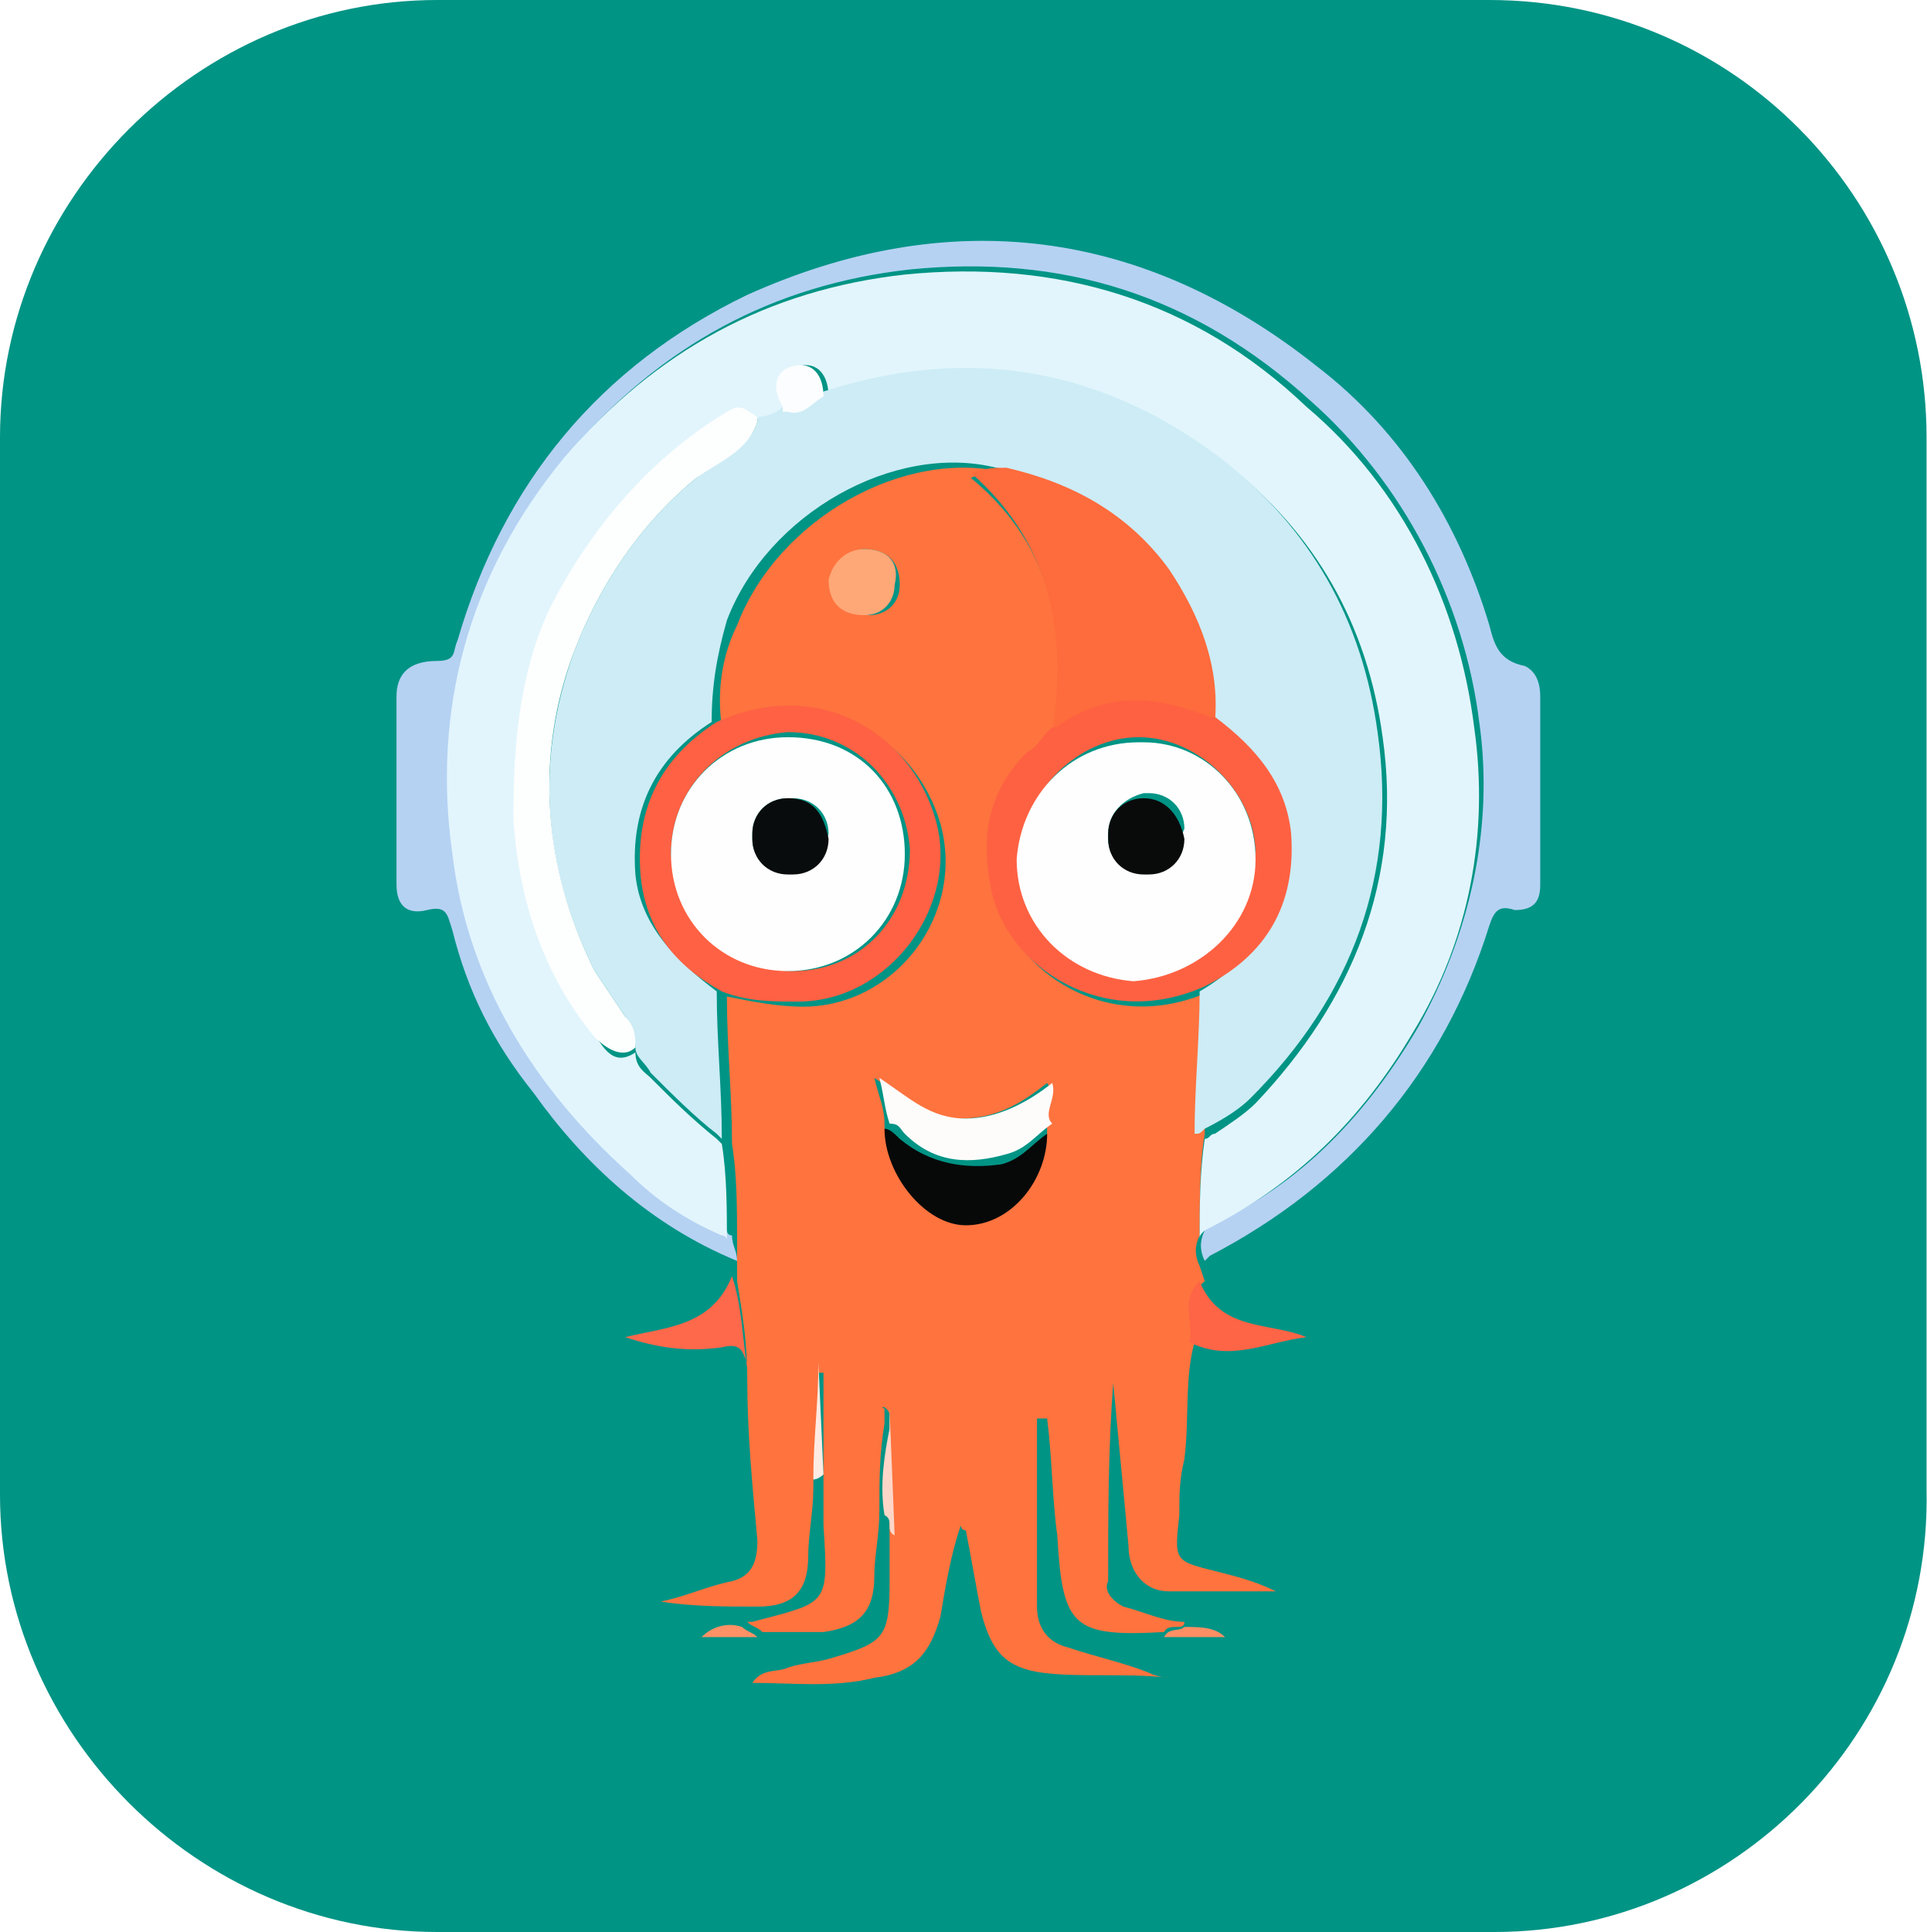
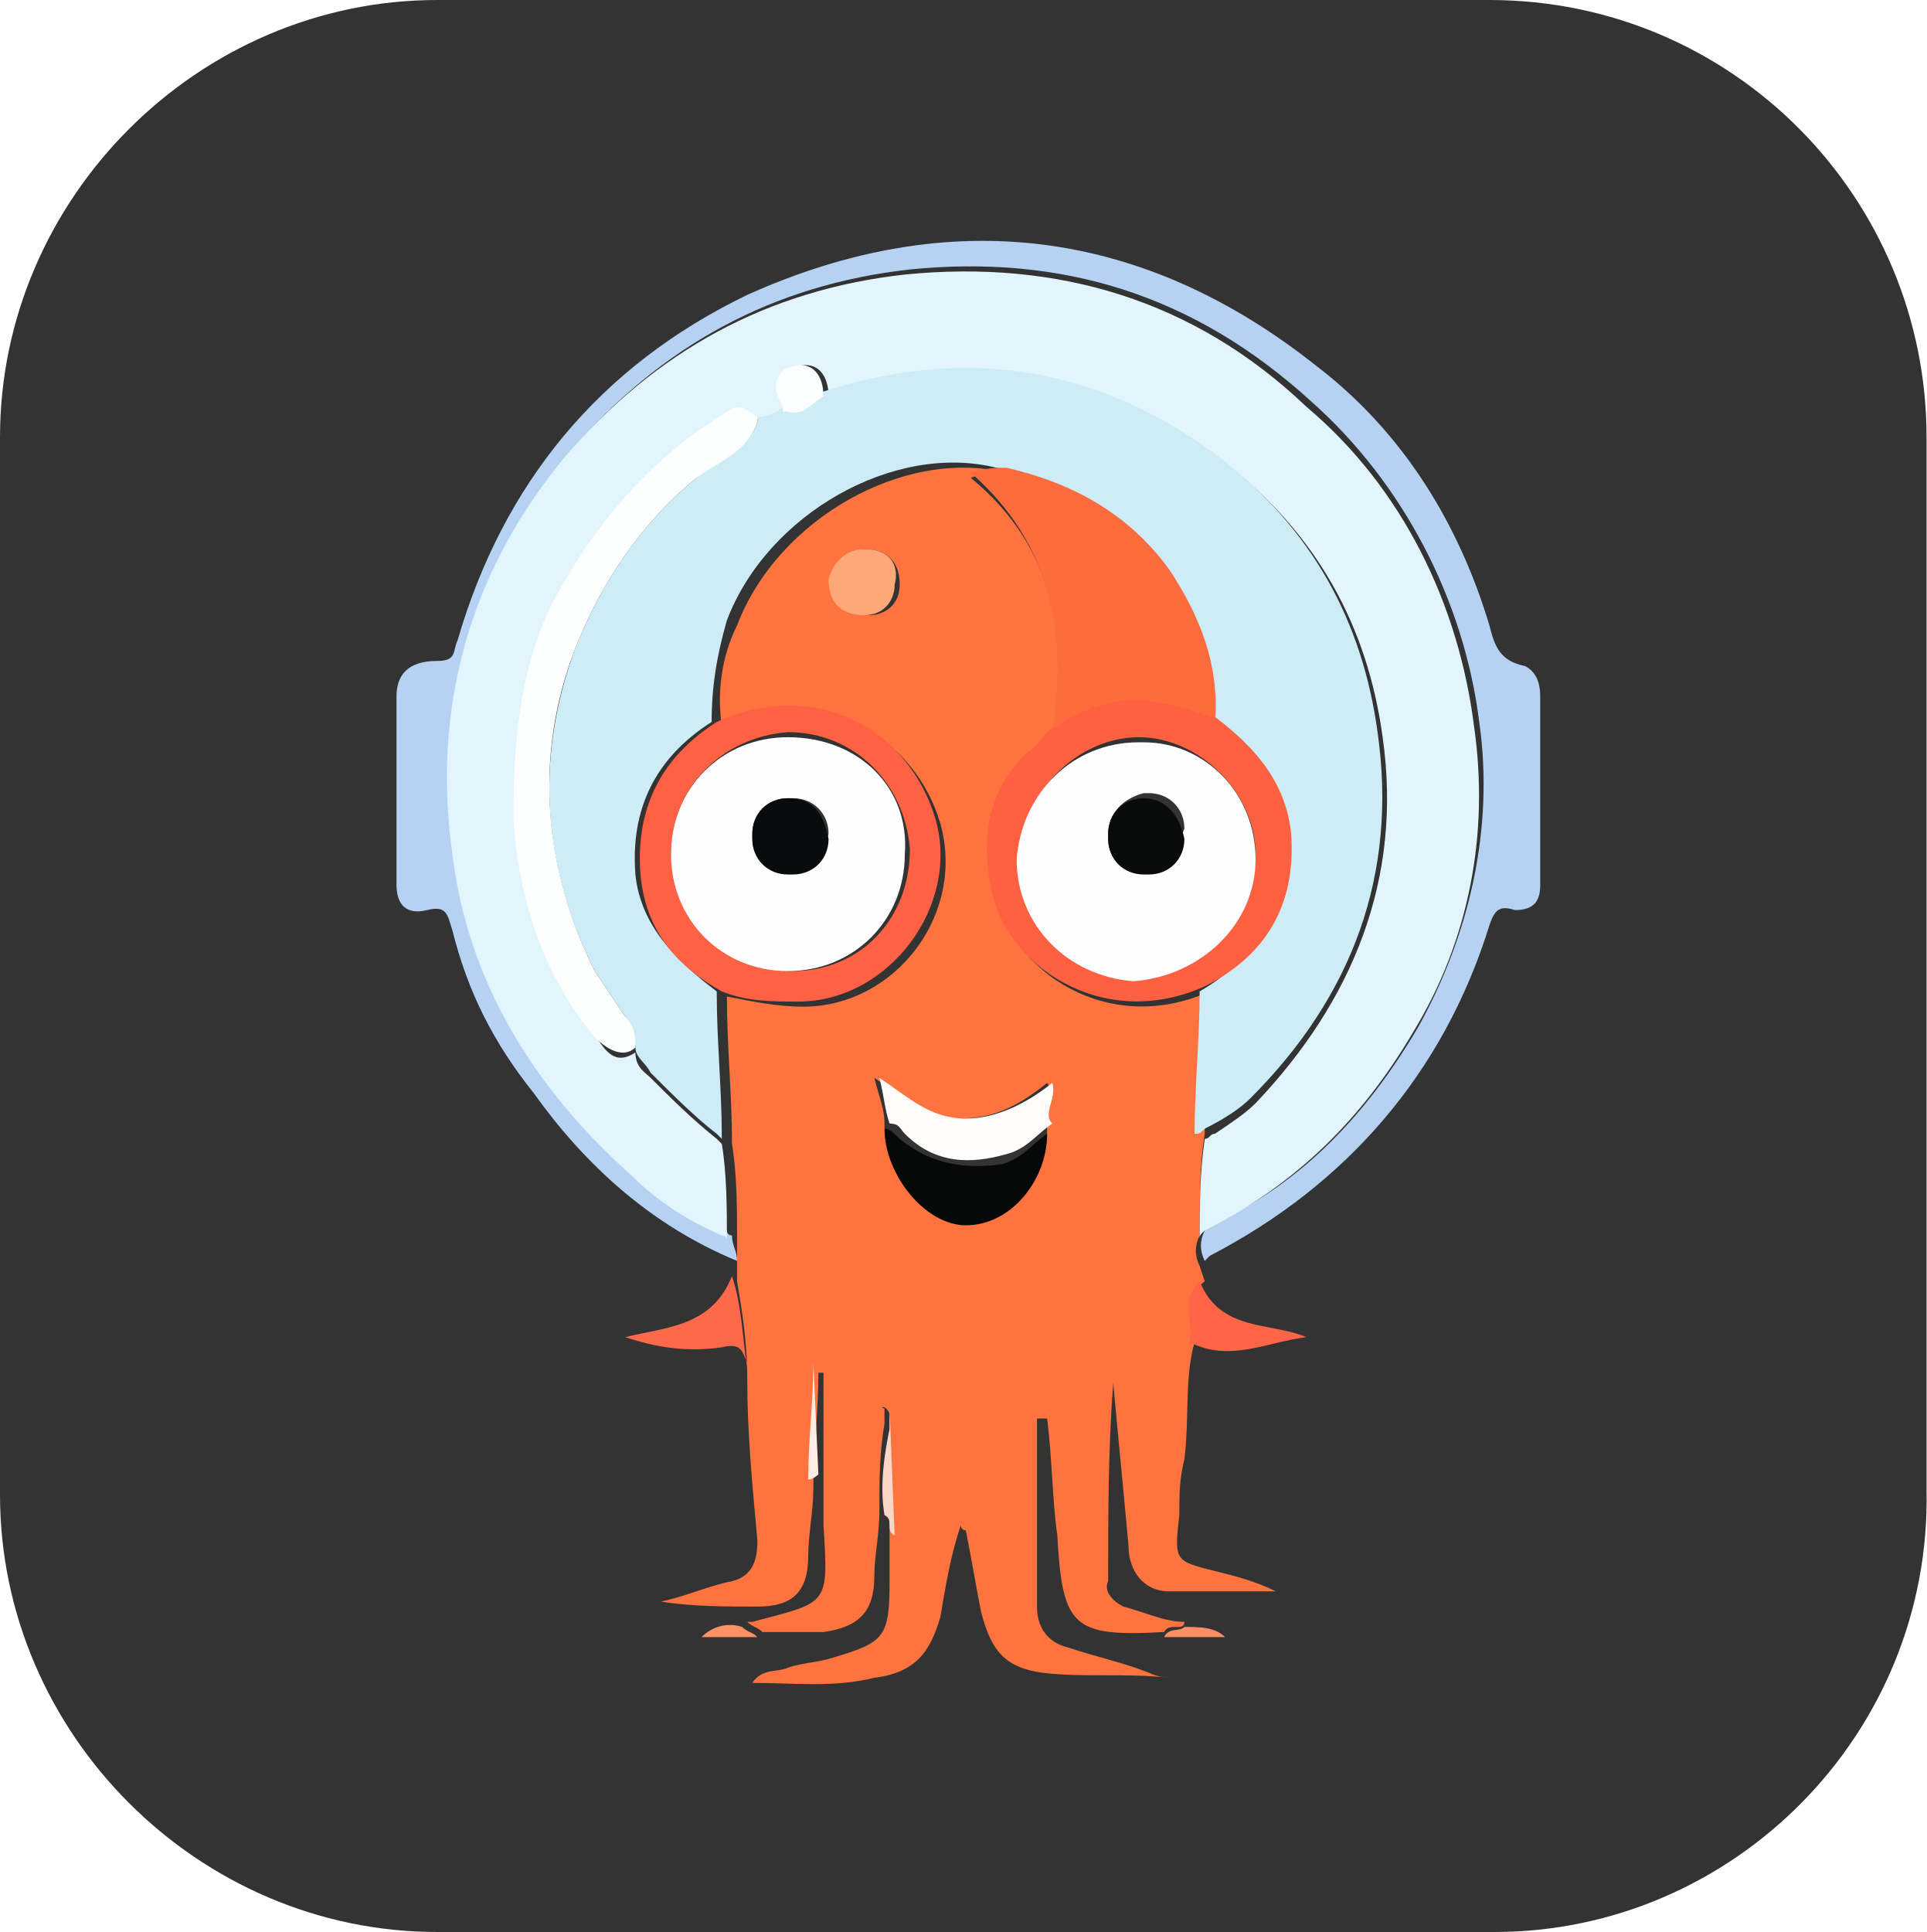
- <svg xmlns="http://www.w3.org/2000/svg" version="1.1" x="0px" y="0px" viewBox="0 0 37.9 38" style="enable-background:new 0 0 37.9 38;" xml:space="preserve">
+ <svg xmlns="http://www.w3.org/2000/svg" version="1.1" id="Layer_1" x="0px" y="0px" viewBox="0 0 37.9 38" style="enable-background:new 0 0 37.9 38;" xml:space="preserve">
  <style type="text/css">
- 	.st0{fill:#009485;}
+ 	.st0{fill:#333333;}
	.st1{fill:#FEFEFE;}
	.st2{fill:#FE733E;}
	.st3{fill:#B5D2F3;}
	.st4{fill:#FE684B;}
	.st5{fill:#FE6446;}
	.st6{fill:#FED6C8;}
	.st7{fill:#FEEBE3;}
	.st8{fill:#FE9166;}
	.st9{fill:#FE8F64;}
	.st10{fill:#E2F5FC;}
	.st11{fill:#CDECF6;}
	.st12{fill:#FE6B3C;}
	.st13{fill:#FE6142;}
	.st14{fill:#FE6143;}
	.st15{fill:#070909;}
	.st16{fill:#FDFCFB;}
	.st17{fill:#FEA777;}
	.st18{fill:#FDFEFE;}
	.st19{fill:#FBFDFE;}
	.st20{fill:#090B0B;}
	.st21{fill:#090C0C;}
</style>
  <g id="bkg">
    <path class="st0" d="M29.4,38H8.6C3.9,38,0,34.1,0,29.4V8.6C0,3.9,3.9,0,8.6,0h20.7c4.8,0,8.6,3.9,8.6,8.6v20.7   C38,34.1,34.1,38,29.4,38z" />
  </g>
-   <g id="Layer_3">
-     <g id="g984">
-       <g id="g939">
-         <path id="path10" class="st1" d="M17.4,27.8C17.4,27.8,17.4,27.8,17.4,27.8c0,0.1,0,0.2,0,0.3C17.4,28.1,17.4,28,17.4,27.8     C17.4,27.8,17.3,27.8,17.4,27.8z" />
-         <path id="path12" class="st1" d="M23.8,19.5C23.8,19.5,23.8,19.5,23.8,19.5C23.8,19.5,23.8,19.5,23.8,19.5     C23.8,19.5,23.8,19.5,23.8,19.5z" />
-         <path id="path14" class="st1" d="M19.8,9.2L19.8,9.2L19.8,9.2C19.8,9.2,19.8,9.2,19.8,9.2z" />
-         <path id="path20" class="st2" d="M23.2,29.8c0-0.4,0-0.7,0.1-1.1c0.1-0.8,0-1.6,0.2-2.3c0.1-0.4-0.2-0.9,0.2-1.2l0,0l-0.1-0.3     c-0.1-0.2-0.1-0.4,0-0.6l0,0c0-0.7,0-1.4,0.1-2c0-0.9,0.1-1.9,0.1-2.8c0,0,0,0,0,0c-2,0.9-3.9-0.4-4.2-1.9c-0.2-1-0.1-2,0.7-2.7     c0.1-0.1,0.2-0.3,0.4-0.4c0.3-1.9,0.1-3.7-1.6-5.1c0.2-0.1,0.5-0.1,0.7-0.1v0c-2-0.5-4.5,0.9-5.3,3c-0.3,0.6-0.4,1.3-0.3,2     c2-0.9,3.8,0.2,4.3,1.9c0.5,1.8-0.9,3.6-2.7,3.6c-0.5,0-1-0.1-1.5-0.2c0,1,0.1,1.9,0.1,2.9l0,0c0.1,0.6,0.1,1.3,0.1,1.9     c0,0.2,0,0.3,0,0.5l0,0c0,0.1,0,0.2,0,0.3c0.1,0.6,0.2,1.2,0.2,1.9c0,0,0,0,0,0c0,0,0,0,0,0c0,1.1,0.1,2.1,0.2,3.2     c0,0.4-0.1,0.7-0.5,0.8c-0.5,0.1-0.9,0.3-1.4,0.4c0.6,0.1,1.3,0.1,1.9,0.1c0.7,0,1-0.3,1-1c0-0.4,0.1-0.9,0.1-1.3     c0-0.8,0.1-1.5,0.1-2.3h0.1V29l0,0c0,0.3,0,0.7,0,1c0.1,1.6,0.1,1.5-1.4,1.9c0,0-0.1,0-0.1,0c0.1,0.1,0.2,0.1,0.3,0.2     c0,0,0.1,0,0.1,0c0.4,0,0.7,0,1.1,0c0.7-0.1,1-0.4,1-1.1c0-0.4,0.1-0.8,0.1-1.3c0-0.6,0-1.1,0.1-1.7c0-0.1,0-0.2,0-0.3     c0,0,0,0,0,0c-0.1,0,0-0.1,0.1,0.1c0-0.1,0-0.1,0-0.2v2.6l0,0c0,0.3,0,0.6,0,0.9c0,1.1-0.1,1.2-1.1,1.5c-0.3,0.1-0.6,0.1-0.9,0.2     c-0.2,0.1-0.5,0-0.7,0.3c0.8,0,1.6,0.1,2.4-0.1c0.8-0.1,1.1-0.5,1.3-1.2c0.1-0.6,0.2-1.2,0.4-1.8c0,0,0,0.1,0.1,0.1     c0.1,0.5,0.2,1.1,0.3,1.6c0.2,0.8,0.5,1.1,1.2,1.2c0.8,0.1,1.6,0,2.5,0.1C23,33,22.8,33,22.6,32.9c-0.5-0.2-1-0.3-1.6-0.5     c-0.4-0.1-0.6-0.4-0.6-0.8c0-1.2,0-2.5,0-3.7h0.2c0.1,0.8,0.1,1.6,0.2,2.3c0.1,1.8,0.3,2,2.1,1.9c0.1-0.2,0.4,0,0.4-0.2     c-0.4,0-0.8-0.2-1.2-0.3c-0.2-0.1-0.4-0.3-0.3-0.5c0-1.3,0-2.6,0.1-3.9c0.1,1.1,0.2,2.1,0.3,3.2c0,0.5,0.3,0.9,0.8,0.9     c0.7,0,1.4,0,2.1,0c-0.4-0.2-0.8-0.3-1.2-0.4C23.1,30.7,23.1,30.7,23.2,29.8L23.2,29.8z M17.7,11.5c0,0.4-0.3,0.6-0.6,0.6     c-0.4,0-0.7-0.2-0.7-0.7c0-0.3,0.3-0.6,0.6-0.6c0,0,0,0,0,0C17.5,10.8,17.7,11.1,17.7,11.5z M20.6,22.2c0,1-0.8,1.8-1.6,1.8     c-0.8,0-1.6-1-1.6-1.9l0,0c0-0.3-0.1-0.5-0.2-0.9c0.6,0.4,1.1,0.8,1.7,0.8c0.7,0,1.2-0.3,1.7-0.7C20.8,21.6,20.5,21.9,20.6,22.2     L20.6,22.2z" />
-         <path id="path22" class="st3" d="M14.4,24.3c0,0-0.1,0-0.1-0.1c-0.7-0.3-1.3-0.7-1.8-1.2c-1.9-1.7-3.2-3.8-3.5-6.3     c-0.4-2.9,0.3-5.6,2.2-7.8c1.8-2.1,4-3.3,6.7-3.6c3-0.3,5.6,0.5,7.9,2.6c1.8,1.6,3,3.9,3.3,6.3c0.3,2.1-0.2,4.2-1.2,6     c-1,1.7-2.3,3.1-4.1,3.9c0,0-0.1,0-0.1,0.1l0,0c-0.1,0.2-0.1,0.4,0,0.6l0,0c0,0,0.1-0.1,0.1-0.1c2.7-1.4,4.6-3.6,5.5-6.5     c0.1-0.3,0.2-0.4,0.5-0.3c0.4,0,0.5-0.2,0.5-0.5c0-1.2,0-2.4,0-3.7c0-0.3-0.1-0.5-0.3-0.6c-0.5-0.1-0.6-0.4-0.7-0.8     c-0.6-2-1.7-3.8-3.4-5.1c-3.4-2.7-7.2-3.2-11.2-1.4c-2.9,1.4-4.8,3.7-5.7,6.8c-0.1,0.2,0,0.4-0.4,0.4C8,13,7.8,13.3,7.8,13.7     c0,1.2,0,2.4,0,3.7c0,0.4,0.2,0.6,0.6,0.5c0.4-0.1,0.4,0.1,0.5,0.4c0.3,1.2,0.8,2.2,1.6,3.2c1,1.4,2.3,2.6,4,3.3l0,0     C14.5,24.6,14.4,24.5,14.4,24.3L14.4,24.3z" />
-         <path id="path28" class="st4" d="M14.4,25.1c-0.4,1-1.3,1-2.1,1.2c0.6,0.2,1.2,0.3,1.9,0.2c0.4-0.1,0.4,0.1,0.5,0.3     c0,0,0,0,0,0.1c0,0,0,0,0,0C14.6,26.3,14.6,25.7,14.4,25.1z" />
-         <path id="path30" class="st5" d="M23.4,26.4c0.8,0.4,1.5,0,2.3-0.1C25,26,24,26.2,23.6,25.2l0,0C23.2,25.6,23.5,26,23.4,26.4z" />
-         <path id="path32" class="st6" d="M17.5,27.7c0,0.1,0,0.1,0,0.2c0,0.1,0,0.2,0,0.2c-0.1,0.5-0.2,1.1-0.1,1.7     c0.2,0.1,0,0.3,0.2,0.4l0,0L17.5,27.7z" />
-         <path id="path34" class="st7" d="M16.1,26.8c0,0.8-0.1,1.5-0.1,2.3c0.1,0,0.2-0.1,0.2-0.1l0,0L16.1,26.8L16.1,26.8z" />
-         <path id="path36" class="st8" d="M13.8,32.2H15c0,0,0,0-0.1,0c-0.1-0.1-0.2-0.1-0.3-0.2C14.3,31.9,14,32,13.8,32.2z" />
-         <path id="path38" class="st9" d="M22.9,32.2h1.2c-0.2-0.2-0.5-0.2-0.8-0.2C23.2,32.1,23,32,22.9,32.2z" />
-         <path id="path40" class="st10" d="M23.7,24.2c1.8-0.9,3.1-2.2,4.1-3.9c1.1-1.8,1.5-3.9,1.2-6c-0.3-2.4-1.4-4.7-3.3-6.3     c-2.2-2.1-4.9-2.9-7.9-2.6c-2.7,0.3-4.9,1.5-6.7,3.6c-1.9,2.3-2.6,5-2.2,7.8c0.3,2.5,1.6,4.6,3.5,6.3c0.5,0.5,1.1,0.9,1.8,1.2     c0,0,0.1,0,0.1,0.1c0-0.6,0-1.3-0.1-1.9c0,0-0.1-0.1-0.1-0.1c-0.5-0.4-0.9-0.8-1.3-1.2c-0.1-0.1-0.3-0.2-0.3-0.5     c-0.3,0.2-0.5,0.1-0.7-0.2c-0.9-1.2-1.5-2.7-1.6-4.3c-0.1-1.4,0.1-2.8,0.7-4.1c0.7-1.6,1.9-3,3.5-3.9c0.3-0.2,0.4,0,0.6,0.1     c0.2,0,0.3-0.1,0.5-0.2l0-0.1c-0.2-0.3-0.2-0.7,0.2-0.8c0.4-0.1,0.6,0.2,0.6,0.6c2.8-0.9,5.4-0.6,7.8,1.3     c1.8,1.4,2.8,3.2,3.1,5.4c0.4,2.8-0.6,5.2-2.5,7.2c-0.2,0.2-0.5,0.4-0.8,0.6c-0.1,0-0.1,0.1-0.2,0.1c-0.1,0.7-0.1,1.3-0.1,2l0,0     C23.6,24.3,23.6,24.3,23.7,24.2z" />
-         <path id="path42" class="st11" d="M24.6,21.6c2-2,2.9-4.4,2.5-7.2c-0.3-2.2-1.3-4-3.1-5.4c-2.4-1.8-5-2.2-7.8-1.3c0,0,0,0,0,0     C16,7.9,15.8,8.2,15.5,8c0,0,0,0-0.1,0c-0.1,0.1-0.3,0.2-0.5,0.2c0,0,0,0.1,0,0.1c-0.2,0.6-0.8,0.7-1.2,1.1     c-1.1,0.9-1.9,2.1-2.4,3.4c-0.8,2.2-0.6,4.3,0.4,6.3c0.2,0.3,0.4,0.6,0.6,0.9c0.1,0.2,0.2,0.4,0.2,0.6v0l0,0     c0,0.2,0.2,0.3,0.3,0.5c0.4,0.4,0.9,0.9,1.3,1.2c0,0,0.1,0.1,0.1,0.1l0,0c0-1-0.1-1.9-0.1-2.9c0,0,0,0,0,0     c-0.8-0.6-1.5-1.3-1.6-2.3c-0.1-1.3,0.4-2.3,1.5-3c0,0,0,0,0,0l0,0c0-0.7,0.1-1.3,0.3-2c0.8-2.1,3.3-3.5,5.3-3c0,0,0,0,0,0     c1.3,0.2,2.4,0.8,3.2,2c0.6,0.9,1,1.9,0.9,3l0,0c0.8,0.6,1.4,1.3,1.5,2.3c0.1,1.3-0.4,2.3-1.6,3l0,0v0c0,0.9-0.1,1.9-0.1,2.8     c0.1,0,0.1,0,0.2-0.1C24.1,22,24.4,21.8,24.6,21.6L24.6,21.6z" />
-         <path id="path44" class="st12" d="M21.3,14.1c0.8-0.4,1.6-0.2,2.5,0.1c0,0,0.1,0,0.1,0c0.1-1.1-0.3-2.1-0.9-3     c-0.8-1.1-1.9-1.7-3.2-2h0c-0.2,0-0.4,0-0.7,0.1c1.6,1.4,1.9,3.2,1.6,5.1c0.1,0,0.1,0,0.2-0.1C21,14.3,21.2,14.2,21.3,14.1z" />
-         <path id="path46" class="st13" d="M25.4,16.4c-0.1-1-0.7-1.7-1.5-2.3l0,0c0,0-0.1,0-0.1,0c-0.8-0.3-1.6-0.5-2.5-0.1     c-0.2,0.1-0.4,0.2-0.5,0.3c-0.1,0-0.1,0-0.2,0.1c-0.1,0.1-0.2,0.3-0.4,0.4c-0.8,0.8-0.9,1.7-0.7,2.7c0.3,1.5,2.2,2.8,4.2,1.9     c0,0,0,0,0,0C24.9,18.8,25.5,17.8,25.4,16.4z M22.4,19.1c-1.3,0-2.3-1.1-2.3-2.3s1.1-2.3,2.3-2.3s2.3,1.1,2.3,2.3c0,0,0,0,0,0     C24.7,18.1,23.7,19.1,22.4,19.1C22.4,19.1,22.4,19.1,22.4,19.1z" />
-         <path id="path48" class="st14" d="M14.1,14.2c-1.1,0.7-1.6,1.7-1.5,3c0.1,1.1,0.7,1.8,1.6,2.3c0,0,0,0,0,0c0.5,0.2,1,0.2,1.5,0.2     c1.8,0,3.2-1.9,2.7-3.6C17.9,14.4,16.1,13.3,14.1,14.2L14.1,14.2C14.1,14.2,14.1,14.2,14.1,14.2L14.1,14.2z M15.6,19.1     c-1.3,0-2.3-1-2.4-2.3c0-1.3,1-2.3,2.3-2.4c0,0,0,0,0,0c1.3,0,2.3,1,2.4,2.3C17.9,18.1,16.9,19.1,15.6,19.1     C15.6,19.1,15.6,19.1,15.6,19.1z" />
-         <path id="path50" class="st15" d="M17.7,22.4c-0.1-0.1-0.2-0.2-0.3-0.2l0,0c0,0.9,0.8,1.9,1.6,1.9c0.9,0,1.6-0.9,1.6-1.8     c-0.3,0.2-0.5,0.5-0.9,0.6C19,23,18.3,22.9,17.7,22.4z" />
-         <path id="path52" class="st16" d="M20.7,21.3c-0.5,0.4-1.1,0.7-1.7,0.7c-0.7,0-1.1-0.4-1.7-0.8c0.1,0.4,0.1,0.6,0.2,0.9l0,0     c0.2,0,0.2,0.1,0.3,0.2c0.6,0.6,1.3,0.6,2,0.4c0.4-0.1,0.6-0.4,0.9-0.6C20.5,21.9,20.8,21.6,20.7,21.3z" />
-         <path id="path54" class="st17" d="M17,10.8c-0.3,0-0.6,0.2-0.7,0.6c0,0,0,0,0,0c0,0.5,0.3,0.7,0.7,0.7c0.4,0,0.6-0.3,0.6-0.6     C17.7,11.1,17.5,10.8,17,10.8z" />
-         <path id="path56" class="st18" d="M12.5,20.6c0-0.2,0-0.4-0.2-0.6c-0.2-0.3-0.4-0.6-0.6-0.9c-1-2-1.2-4.2-0.4-6.3     c0.5-1.3,1.3-2.5,2.4-3.4c0.4-0.3,1-0.5,1.2-1.1c0,0,0-0.1,0-0.1c-0.2-0.1-0.3-0.3-0.6-0.1c-1.5,0.9-2.7,2.3-3.5,3.9     c-0.6,1.3-0.7,2.7-0.7,4.1c0.1,1.6,0.6,3.1,1.6,4.3C12,20.7,12.3,20.8,12.5,20.6L12.5,20.6L12.5,20.6z" />
-         <path id="path58" class="st19" d="M16.2,7.8C16.2,7.8,16.2,7.8,16.2,7.8c0-0.4-0.2-0.7-0.6-0.6c-0.4,0.1-0.4,0.5-0.2,0.8l0,0.1     c0,0,0,0,0.1,0C15.8,8.2,16,7.9,16.2,7.8L16.2,7.8z" />
-         <path id="path60" class="st1" d="M24.7,16.9c0-1.3-1-2.3-2.2-2.3c0,0,0,0-0.1,0c-1.3,0-2.3,1-2.4,2.3c0,1.3,1,2.3,2.3,2.4     c0,0,0,0,0,0C23.6,19.2,24.7,18.2,24.7,16.9C24.7,16.9,24.7,16.9,24.7,16.9z M22.5,17.1c-0.4,0-0.7-0.2-0.7-0.6c0,0,0,0,0-0.1     c0-0.4,0.3-0.7,0.7-0.8c0,0,0,0,0.1,0c0.4,0,0.7,0.3,0.7,0.7C23.1,16.8,22.9,17.1,22.5,17.1z" />
-         <path id="path62" class="st1" d="M15.5,14.5c-1.3,0-2.3,1-2.3,2.3c0,1.3,1,2.3,2.3,2.3c0,0,0,0,0,0c1.3,0,2.3-1,2.3-2.3     S16.9,14.5,15.5,14.5C15.6,14.5,15.6,14.5,15.5,14.5z M15.5,17.1c-0.4,0-0.7-0.2-0.7-0.6c0,0,0-0.1,0-0.1c0-0.4,0.3-0.7,0.7-0.7     c0,0,0,0,0.1,0c0.4,0,0.7,0.3,0.7,0.7C16.2,16.8,16,17.1,15.5,17.1z" />
-         <path id="path64" class="st20" d="M22.5,15.7c-0.4,0-0.7,0.3-0.7,0.7c0,0,0,0,0,0.1c0,0.4,0.3,0.7,0.7,0.7c0,0,0.1,0,0.1,0     c0.4,0,0.7-0.3,0.7-0.7C23.2,16,22.9,15.7,22.5,15.7z" />
-         <path id="path66" class="st21" d="M15.5,15.7c-0.4,0-0.7,0.3-0.7,0.7c0,0,0,0,0,0.1c0,0.4,0.3,0.7,0.7,0.7c0,0,0.1,0,0.1,0     c0.4,0,0.7-0.3,0.7-0.7C16.2,16,16,15.7,15.5,15.7z" />
-       </g>
-     </g>
+   <g id="g939">
+     <path id="path10" class="st1" d="M17.4,27.8C17.4,27.8,17.4,27.8,17.4,27.8c0,0.1,0,0.2,0,0.3C17.4,28.1,17.4,28,17.4,27.8   C17.4,27.8,17.3,27.8,17.4,27.8z" />
+     <path id="path12" class="st1" d="M23.8,19.5C23.8,19.5,23.8,19.5,23.8,19.5C23.8,19.5,23.8,19.5,23.8,19.5   C23.8,19.5,23.8,19.5,23.8,19.5z" />
+     <path id="path14" class="st1" d="M19.8,9.2L19.8,9.2L19.8,9.2C19.8,9.2,19.8,9.2,19.8,9.2z" />
+     <path id="path20" class="st2" d="M23.2,29.8c0-0.4,0-0.7,0.1-1.1c0.1-0.8,0-1.6,0.2-2.3c0.1-0.4-0.2-0.9,0.2-1.2l0,0l-0.1-0.3   c-0.1-0.2-0.1-0.4,0-0.6l0,0c0-0.7,0-1.4,0.1-2c0-0.9,0.1-1.9,0.1-2.8c0,0,0,0,0,0c-2,0.9-3.9-0.4-4.2-1.9c-0.2-1-0.1-2,0.7-2.7   c0.1-0.1,0.2-0.3,0.4-0.4c0.3-1.9,0.1-3.7-1.6-5.1c0.2-0.1,0.5-0.1,0.7-0.1v0c-2-0.5-4.5,0.9-5.3,3c-0.3,0.6-0.4,1.3-0.3,2   c2-0.9,3.8,0.2,4.3,1.9c0.5,1.8-0.9,3.6-2.7,3.6c-0.5,0-1-0.1-1.5-0.2c0,1,0.1,1.9,0.1,2.9l0,0c0.1,0.6,0.1,1.3,0.1,1.9   c0,0.2,0,0.3,0,0.5l0,0c0,0.1,0,0.2,0,0.3c0.1,0.6,0.2,1.2,0.2,1.9c0,0,0,0,0,0c0,0,0,0,0,0c0,1.1,0.1,2.1,0.2,3.2   c0,0.4-0.1,0.7-0.5,0.8c-0.5,0.1-0.9,0.3-1.4,0.4c0.6,0.1,1.3,0.1,1.9,0.1c0.7,0,1-0.3,1-1c0-0.4,0.1-0.9,0.1-1.3   c0-0.8,0.1-1.5,0.1-2.3h0.1V29l0,0c0,0.3,0,0.7,0,1c0.1,1.6,0.1,1.5-1.4,1.9c0,0-0.1,0-0.1,0c0.1,0.1,0.2,0.1,0.3,0.2   c0,0,0.1,0,0.1,0c0.4,0,0.7,0,1.1,0c0.7-0.1,1-0.4,1-1.1c0-0.4,0.1-0.8,0.1-1.3c0-0.6,0-1.1,0.1-1.7c0-0.1,0-0.2,0-0.3c0,0,0,0,0,0   c-0.1,0,0-0.1,0.1,0.1c0-0.1,0-0.1,0-0.2v2.6l0,0c0,0.3,0,0.6,0,0.9c0,1.1-0.1,1.2-1.1,1.5c-0.3,0.1-0.6,0.1-0.9,0.2   c-0.2,0.1-0.5,0-0.7,0.3c0.8,0,1.6,0.1,2.4-0.1c0.8-0.1,1.1-0.5,1.3-1.2c0.1-0.6,0.2-1.2,0.4-1.8c0,0,0,0.1,0.1,0.1   c0.1,0.5,0.2,1.1,0.3,1.6c0.2,0.8,0.5,1.1,1.2,1.2c0.8,0.1,1.6,0,2.5,0.1C23,33,22.8,33,22.6,32.9c-0.5-0.2-1-0.3-1.6-0.5   c-0.4-0.1-0.6-0.4-0.6-0.8c0-1.2,0-2.5,0-3.7h0.2c0.1,0.8,0.1,1.6,0.2,2.3c0.1,1.8,0.3,2,2.1,1.9c0.1-0.2,0.4,0,0.4-0.2   c-0.4,0-0.8-0.2-1.2-0.3c-0.2-0.1-0.4-0.3-0.3-0.5c0-1.3,0-2.6,0.1-3.9c0.1,1.1,0.2,2.1,0.3,3.2c0,0.5,0.3,0.9,0.8,0.9   c0.7,0,1.4,0,2.1,0c-0.4-0.2-0.8-0.3-1.2-0.4C23.1,30.7,23.1,30.7,23.2,29.8L23.2,29.8z M17.7,11.5c0,0.4-0.3,0.6-0.6,0.6   c-0.4,0-0.7-0.2-0.7-0.7c0-0.3,0.3-0.6,0.6-0.6c0,0,0,0,0,0C17.5,10.8,17.7,11.1,17.7,11.5z M20.6,22.2c0,1-0.8,1.8-1.6,1.8   c-0.8,0-1.6-1-1.6-1.9l0,0c0-0.3-0.1-0.5-0.2-0.9c0.6,0.4,1.1,0.8,1.7,0.8c0.7,0,1.2-0.3,1.7-0.7C20.8,21.6,20.5,21.9,20.6,22.2   L20.6,22.2z" />
+     <path id="path22" class="st3" d="M14.4,24.3c0,0-0.1,0-0.1-0.1c-0.7-0.3-1.3-0.7-1.8-1.2c-1.9-1.7-3.2-3.8-3.5-6.3   c-0.4-2.9,0.3-5.6,2.2-7.8c1.8-2.1,4-3.3,6.7-3.6c3-0.3,5.6,0.5,7.9,2.6c1.8,1.6,3,3.9,3.3,6.3c0.3,2.1-0.2,4.2-1.2,6   c-1,1.7-2.3,3.1-4.1,3.9c0,0-0.1,0-0.1,0.1l0,0c-0.1,0.2-0.1,0.4,0,0.6l0,0c0,0,0.1-0.1,0.1-0.1c2.7-1.4,4.6-3.6,5.5-6.5   c0.1-0.3,0.2-0.4,0.5-0.3c0.4,0,0.5-0.2,0.5-0.5c0-1.2,0-2.4,0-3.7c0-0.3-0.1-0.5-0.3-0.6c-0.5-0.1-0.6-0.4-0.7-0.8   c-0.6-2-1.7-3.8-3.4-5.1c-3.4-2.7-7.2-3.2-11.2-1.4c-2.9,1.4-4.8,3.7-5.7,6.8c-0.1,0.2,0,0.4-0.4,0.4C8,13,7.8,13.3,7.8,13.7   c0,1.2,0,2.4,0,3.7c0,0.4,0.2,0.6,0.6,0.5c0.4-0.1,0.4,0.1,0.5,0.4c0.3,1.2,0.8,2.2,1.6,3.2c1,1.4,2.3,2.6,4,3.3l0,0   C14.5,24.6,14.4,24.5,14.4,24.3L14.4,24.3z" />
+     <path id="path28" class="st4" d="M14.4,25.1c-0.4,1-1.3,1-2.1,1.2c0.6,0.2,1.2,0.3,1.9,0.2c0.4-0.1,0.4,0.1,0.5,0.3c0,0,0,0,0,0.1   c0,0,0,0,0,0C14.6,26.3,14.6,25.7,14.4,25.1z" />
+     <path id="path30" class="st5" d="M23.4,26.4c0.8,0.4,1.5,0,2.3-0.1C25,26,24,26.2,23.6,25.2l0,0C23.2,25.6,23.5,26,23.4,26.4z" />
+     <path id="path32" class="st6" d="M17.5,27.7c0,0.1,0,0.1,0,0.2c0,0.1,0,0.2,0,0.2c-0.1,0.5-0.2,1.1-0.1,1.7c0.2,0.1,0,0.3,0.2,0.4   l0,0L17.5,27.7z" />
+     <path id="path34" class="st7" d="M16,26.8c0,0.8-0.1,1.5-0.1,2.3c0.1,0,0.2-0.1,0.2-0.1l0,0L16,26.8L16,26.8z" />
+     <path id="path36" class="st8" d="M13.8,32.2H15c0,0,0,0-0.1,0c-0.1-0.1-0.2-0.1-0.3-0.2C14.3,31.9,14,32,13.8,32.2z" />
+     <path id="path38" class="st9" d="M22.9,32.2h1.2c-0.2-0.2-0.5-0.2-0.8-0.2C23.2,32.1,23,32,22.9,32.2z" />
+     <path id="path40" class="st10" d="M23.7,24.2c1.8-0.9,3.1-2.2,4.1-3.9c1.1-1.8,1.5-3.9,1.2-6c-0.3-2.4-1.4-4.7-3.3-6.3   c-2.2-2.1-4.9-2.9-7.9-2.6c-2.7,0.3-4.9,1.5-6.7,3.6c-1.9,2.3-2.6,5-2.2,7.8c0.3,2.5,1.6,4.6,3.5,6.3c0.5,0.5,1.1,0.9,1.8,1.2   c0,0,0.1,0,0.1,0.1c0-0.6,0-1.3-0.1-1.9c0,0-0.1-0.1-0.1-0.1c-0.5-0.4-0.9-0.8-1.3-1.2c-0.1-0.1-0.3-0.2-0.3-0.5   c-0.3,0.2-0.5,0.1-0.7-0.2c-0.9-1.2-1.5-2.7-1.6-4.3c-0.1-1.4,0.1-2.8,0.7-4.1c0.7-1.6,1.9-3,3.5-3.9c0.3-0.2,0.4,0,0.6,0.1   c0.2,0,0.3-0.1,0.5-0.2l0-0.1c-0.2-0.3-0.2-0.7,0.2-0.8c0.4-0.1,0.6,0.2,0.6,0.6c2.8-0.9,5.4-0.6,7.8,1.3c1.8,1.4,2.8,3.2,3.1,5.4   c0.4,2.8-0.6,5.2-2.5,7.2c-0.2,0.2-0.5,0.4-0.8,0.6c-0.1,0-0.1,0.1-0.2,0.1c-0.1,0.7-0.1,1.3-0.1,2l0,0   C23.6,24.3,23.6,24.3,23.7,24.2z" />
+     <path id="path42" class="st11" d="M24.6,21.6c2-2,2.9-4.4,2.5-7.2c-0.3-2.2-1.3-4-3.1-5.4c-2.4-1.8-5-2.2-7.8-1.3c0,0,0,0,0,0   C16,7.9,15.8,8.2,15.5,8c0,0,0,0-0.1,0c-0.1,0.1-0.3,0.2-0.5,0.2c0,0,0,0.1,0,0.1c-0.2,0.6-0.8,0.7-1.2,1.1   c-1.1,0.9-1.9,2.1-2.4,3.4c-0.8,2.2-0.6,4.3,0.4,6.3c0.2,0.3,0.4,0.6,0.6,0.9c0.1,0.2,0.2,0.4,0.2,0.6v0l0,0c0,0.2,0.2,0.3,0.3,0.5   c0.4,0.4,0.9,0.9,1.3,1.2c0,0,0.1,0.1,0.1,0.1l0,0c0-1-0.1-1.9-0.1-2.9c0,0,0,0,0,0c-0.8-0.6-1.5-1.3-1.6-2.3   c-0.1-1.3,0.4-2.3,1.5-3c0,0,0,0,0,0l0,0c0-0.7,0.1-1.3,0.3-2c0.8-2.1,3.3-3.5,5.3-3c0,0,0,0,0,0c1.3,0.2,2.4,0.8,3.2,2   c0.6,0.9,1,1.9,0.9,3l0,0c0.8,0.6,1.4,1.3,1.5,2.3c0.1,1.3-0.4,2.3-1.6,3l0,0v0c0,0.9-0.1,1.9-0.1,2.8c0.1,0,0.1,0,0.2-0.1   C24.1,22,24.4,21.8,24.6,21.6L24.6,21.6z" />
+     <path id="path44" class="st12" d="M21.3,14.1c0.8-0.4,1.6-0.2,2.5,0.1c0,0,0.1,0,0.1,0c0.1-1.1-0.3-2.1-0.9-3   c-0.8-1.1-1.9-1.7-3.2-2h0c-0.2,0-0.4,0-0.7,0.1c1.6,1.4,1.9,3.2,1.6,5.1c0.1,0,0.1,0,0.2-0.1C21,14.3,21.2,14.2,21.3,14.1z" />
+     <path id="path46" class="st13" d="M25.4,16.4c-0.1-1-0.7-1.7-1.5-2.3l0,0c0,0-0.1,0-0.1,0c-0.8-0.3-1.6-0.5-2.5-0.1   c-0.2,0.1-0.4,0.2-0.5,0.3c-0.1,0-0.1,0-0.2,0.1c-0.1,0.1-0.2,0.3-0.4,0.4c-0.8,0.8-0.9,1.7-0.7,2.7c0.3,1.5,2.2,2.8,4.2,1.9   c0,0,0,0,0,0C24.9,18.8,25.5,17.8,25.4,16.4z M22.4,19.1c-1.3,0-2.3-1.1-2.3-2.3s1.1-2.3,2.3-2.3s2.3,1.1,2.3,2.3c0,0,0,0,0,0   C24.7,18.1,23.7,19.1,22.4,19.1C22.4,19.1,22.4,19.1,22.4,19.1z" />
+     <path id="path48" class="st14" d="M14.1,14.2c-1.1,0.7-1.6,1.7-1.5,3c0.1,1.1,0.7,1.8,1.6,2.3c0,0,0,0,0,0c0.5,0.2,1,0.2,1.5,0.2   c1.8,0,3.2-1.9,2.7-3.6C17.9,14.4,16.1,13.3,14.1,14.2L14.1,14.2C14.1,14.2,14.1,14.2,14.1,14.2L14.1,14.2z M15.6,19.1   c-1.3,0-2.3-1-2.4-2.3c0-1.3,1-2.3,2.3-2.4c0,0,0,0,0,0c1.3,0,2.3,1,2.4,2.3C17.9,18.1,16.9,19.1,15.6,19.1   C15.6,19.1,15.6,19.1,15.6,19.1z" />
+     <path id="path50" class="st15" d="M17.7,22.4c-0.1-0.1-0.2-0.2-0.3-0.2l0,0c0,0.9,0.8,1.9,1.6,1.9c0.9,0,1.6-0.9,1.6-1.8   c-0.3,0.2-0.5,0.5-0.9,0.6C19,23,18.3,22.9,17.7,22.4z" />
+     <path id="path52" class="st16" d="M20.7,21.3c-0.5,0.4-1.1,0.7-1.7,0.7c-0.7,0-1.1-0.4-1.7-0.8c0.1,0.4,0.1,0.6,0.2,0.9l0,0   c0.2,0,0.2,0.1,0.3,0.2c0.6,0.6,1.3,0.6,2,0.4c0.4-0.1,0.6-0.4,0.9-0.6C20.5,21.9,20.8,21.6,20.7,21.3z" />
+     <path id="path54" class="st17" d="M17,10.8c-0.3,0-0.6,0.2-0.7,0.6c0,0,0,0,0,0c0,0.5,0.3,0.7,0.7,0.7c0.4,0,0.6-0.3,0.6-0.6   C17.7,11.1,17.5,10.8,17,10.8z" />
+     <path id="path56" class="st18" d="M12.5,20.6c0-0.2,0-0.4-0.2-0.6c-0.2-0.3-0.4-0.6-0.6-0.9c-1-2-1.2-4.2-0.4-6.3   c0.5-1.3,1.3-2.5,2.4-3.4c0.4-0.3,1-0.5,1.2-1.1c0,0,0-0.1,0-0.1c-0.2-0.1-0.3-0.3-0.6-0.1c-1.5,0.9-2.7,2.3-3.5,3.9   c-0.6,1.3-0.7,2.7-0.7,4.1c0.1,1.6,0.6,3.1,1.6,4.3C12,20.7,12.3,20.8,12.5,20.6L12.5,20.6L12.5,20.6z" />
+     <path id="path58" class="st19" d="M16.2,7.8C16.2,7.8,16.2,7.8,16.2,7.8c0-0.4-0.2-0.7-0.6-0.6c-0.4,0.1-0.4,0.5-0.2,0.8l0,0.1   c0,0,0,0,0.1,0C15.8,8.2,16,7.9,16.2,7.8L16.2,7.8z" />
+     <path id="path60" class="st1" d="M24.7,16.9c0-1.3-1-2.3-2.2-2.3c0,0,0,0-0.1,0c-1.3,0-2.3,1-2.4,2.3c0,1.3,1,2.3,2.3,2.4   c0,0,0,0,0,0C23.6,19.2,24.7,18.2,24.7,16.9C24.7,16.9,24.7,16.9,24.7,16.9z M22.5,17.1c-0.4,0-0.7-0.2-0.7-0.6c0,0,0,0,0-0.1   c0-0.4,0.3-0.7,0.7-0.8c0,0,0,0,0.1,0c0.4,0,0.7,0.3,0.7,0.7C23.1,16.8,22.9,17.1,22.5,17.1z" />
+     <path id="path62" class="st1" d="M15.5,14.5c-1.3,0-2.3,1-2.3,2.3c0,1.3,1,2.3,2.3,2.3c0,0,0,0,0,0c1.3,0,2.3-1,2.3-2.3   C17.9,15.5,16.9,14.5,15.5,14.5C15.6,14.5,15.6,14.5,15.5,14.5z M15.5,17.1c-0.4,0-0.7-0.2-0.7-0.6c0,0,0-0.1,0-0.1   c0-0.4,0.3-0.7,0.7-0.7c0,0,0,0,0.1,0c0.4,0,0.7,0.3,0.7,0.7C16.2,16.8,16,17.1,15.5,17.1z" />
+     <path id="path64" class="st20" d="M22.5,15.7c-0.4,0-0.7,0.3-0.7,0.7c0,0,0,0,0,0.1c0,0.4,0.3,0.7,0.7,0.7c0,0,0.1,0,0.1,0   c0.4,0,0.7-0.3,0.7-0.7C23.2,16,22.9,15.7,22.5,15.7z" />
+     <path id="path66" class="st21" d="M15.5,15.7c-0.4,0-0.7,0.3-0.7,0.7c0,0,0,0,0,0.1c0,0.4,0.3,0.7,0.7,0.7c0,0,0.1,0,0.1,0   c0.4,0,0.7-0.3,0.7-0.7C16.2,16,16,15.7,15.5,15.7z" />
  </g>
</svg>
